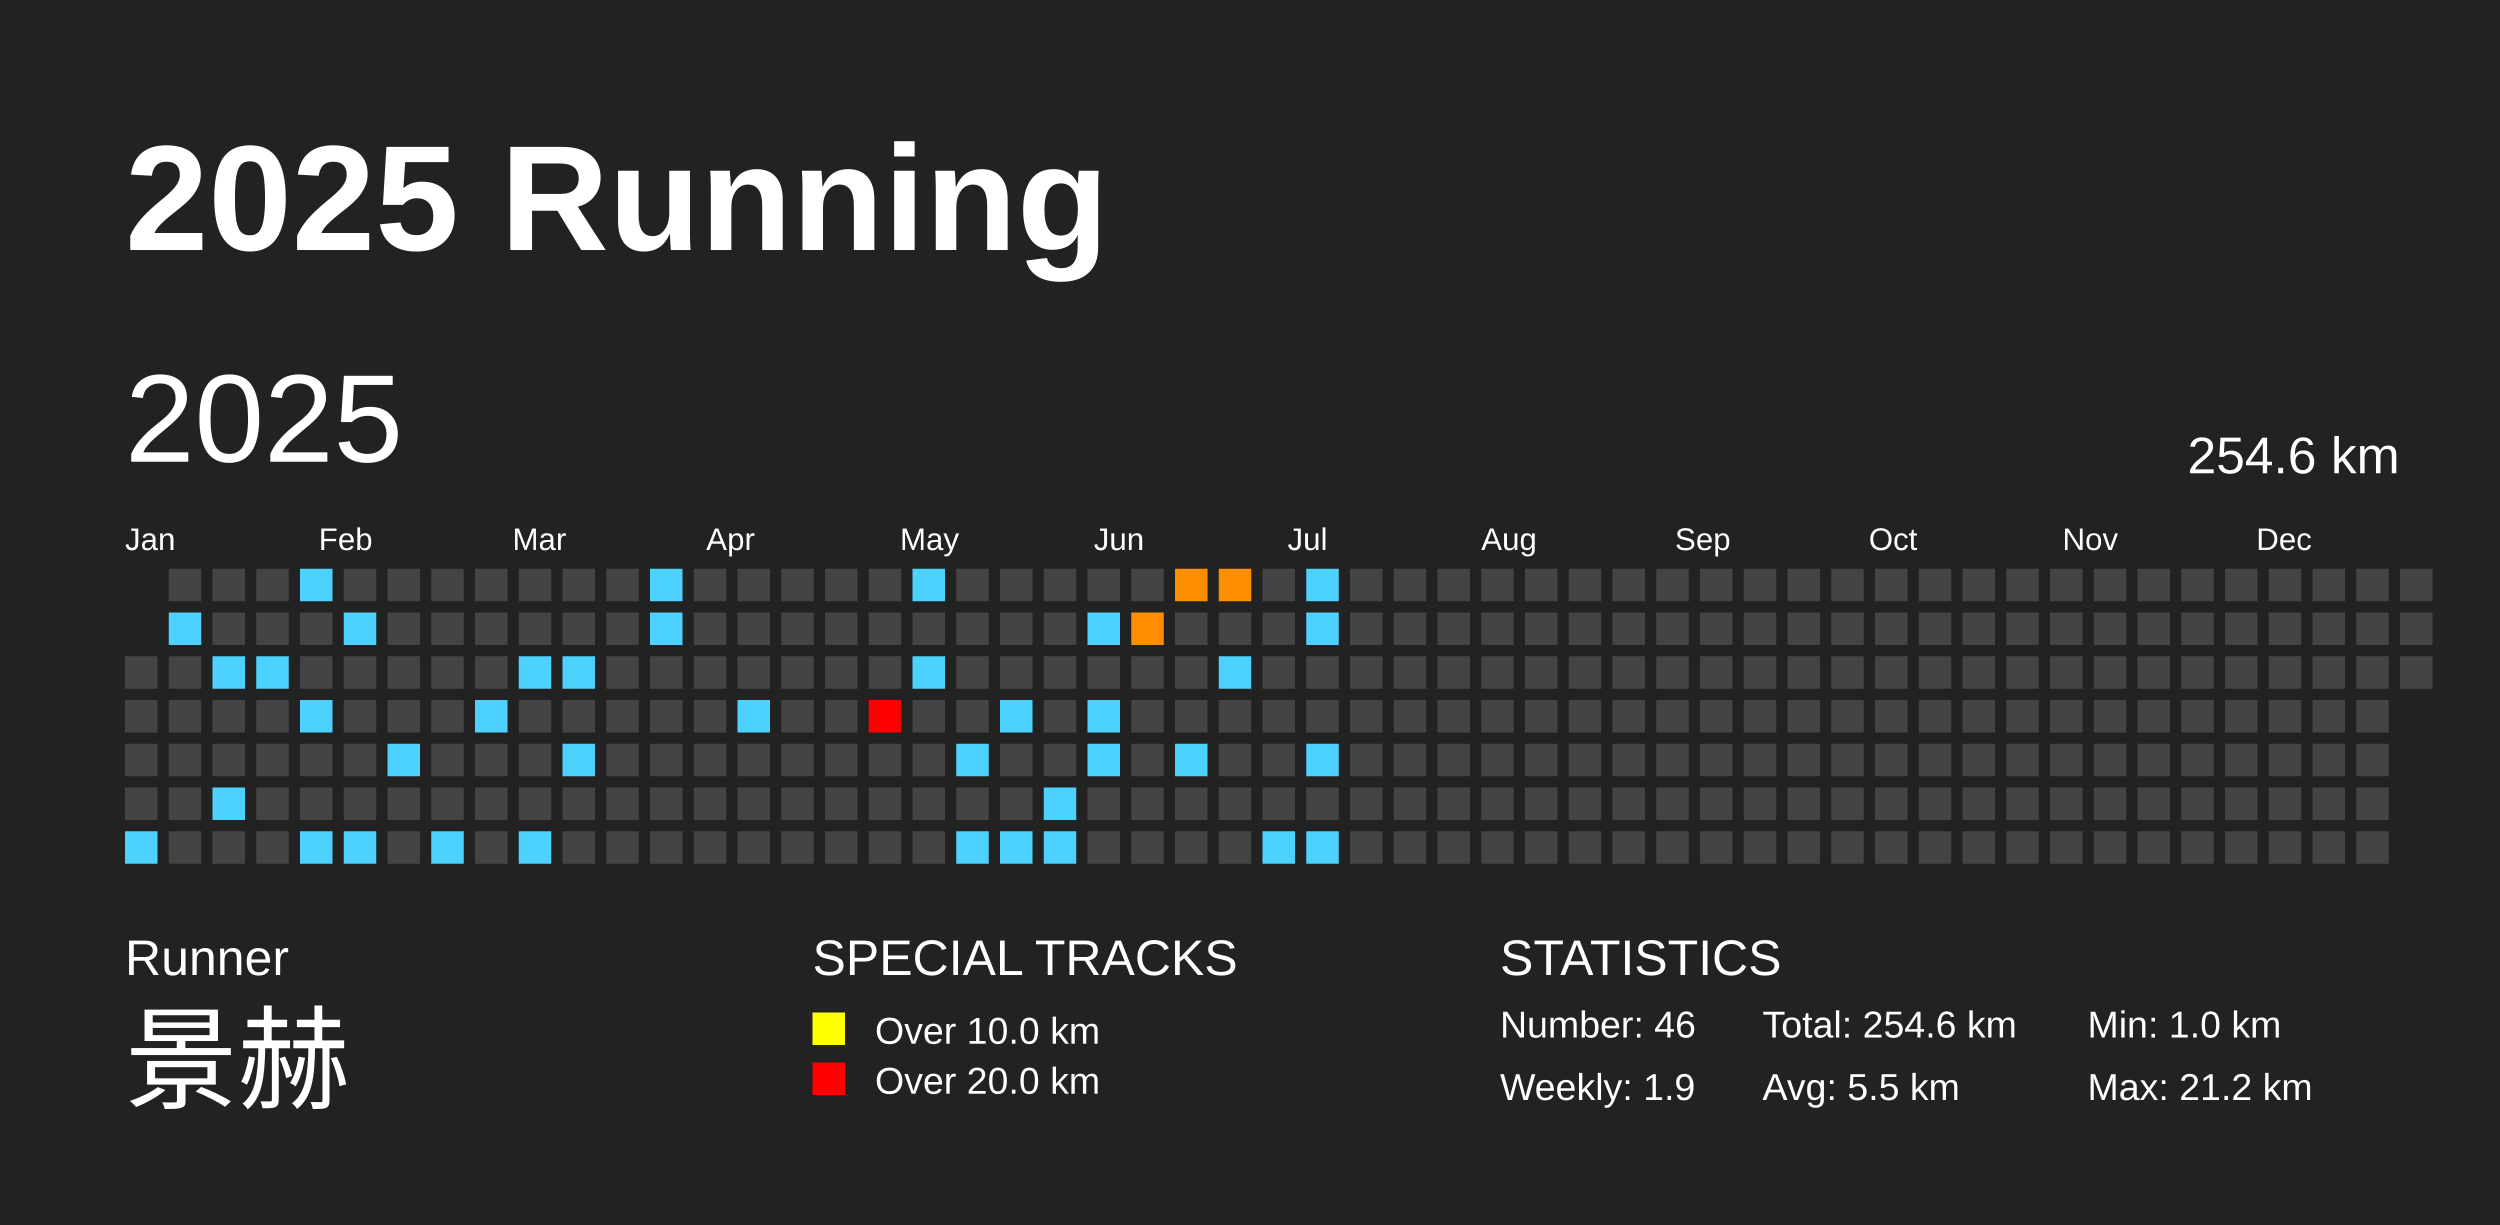
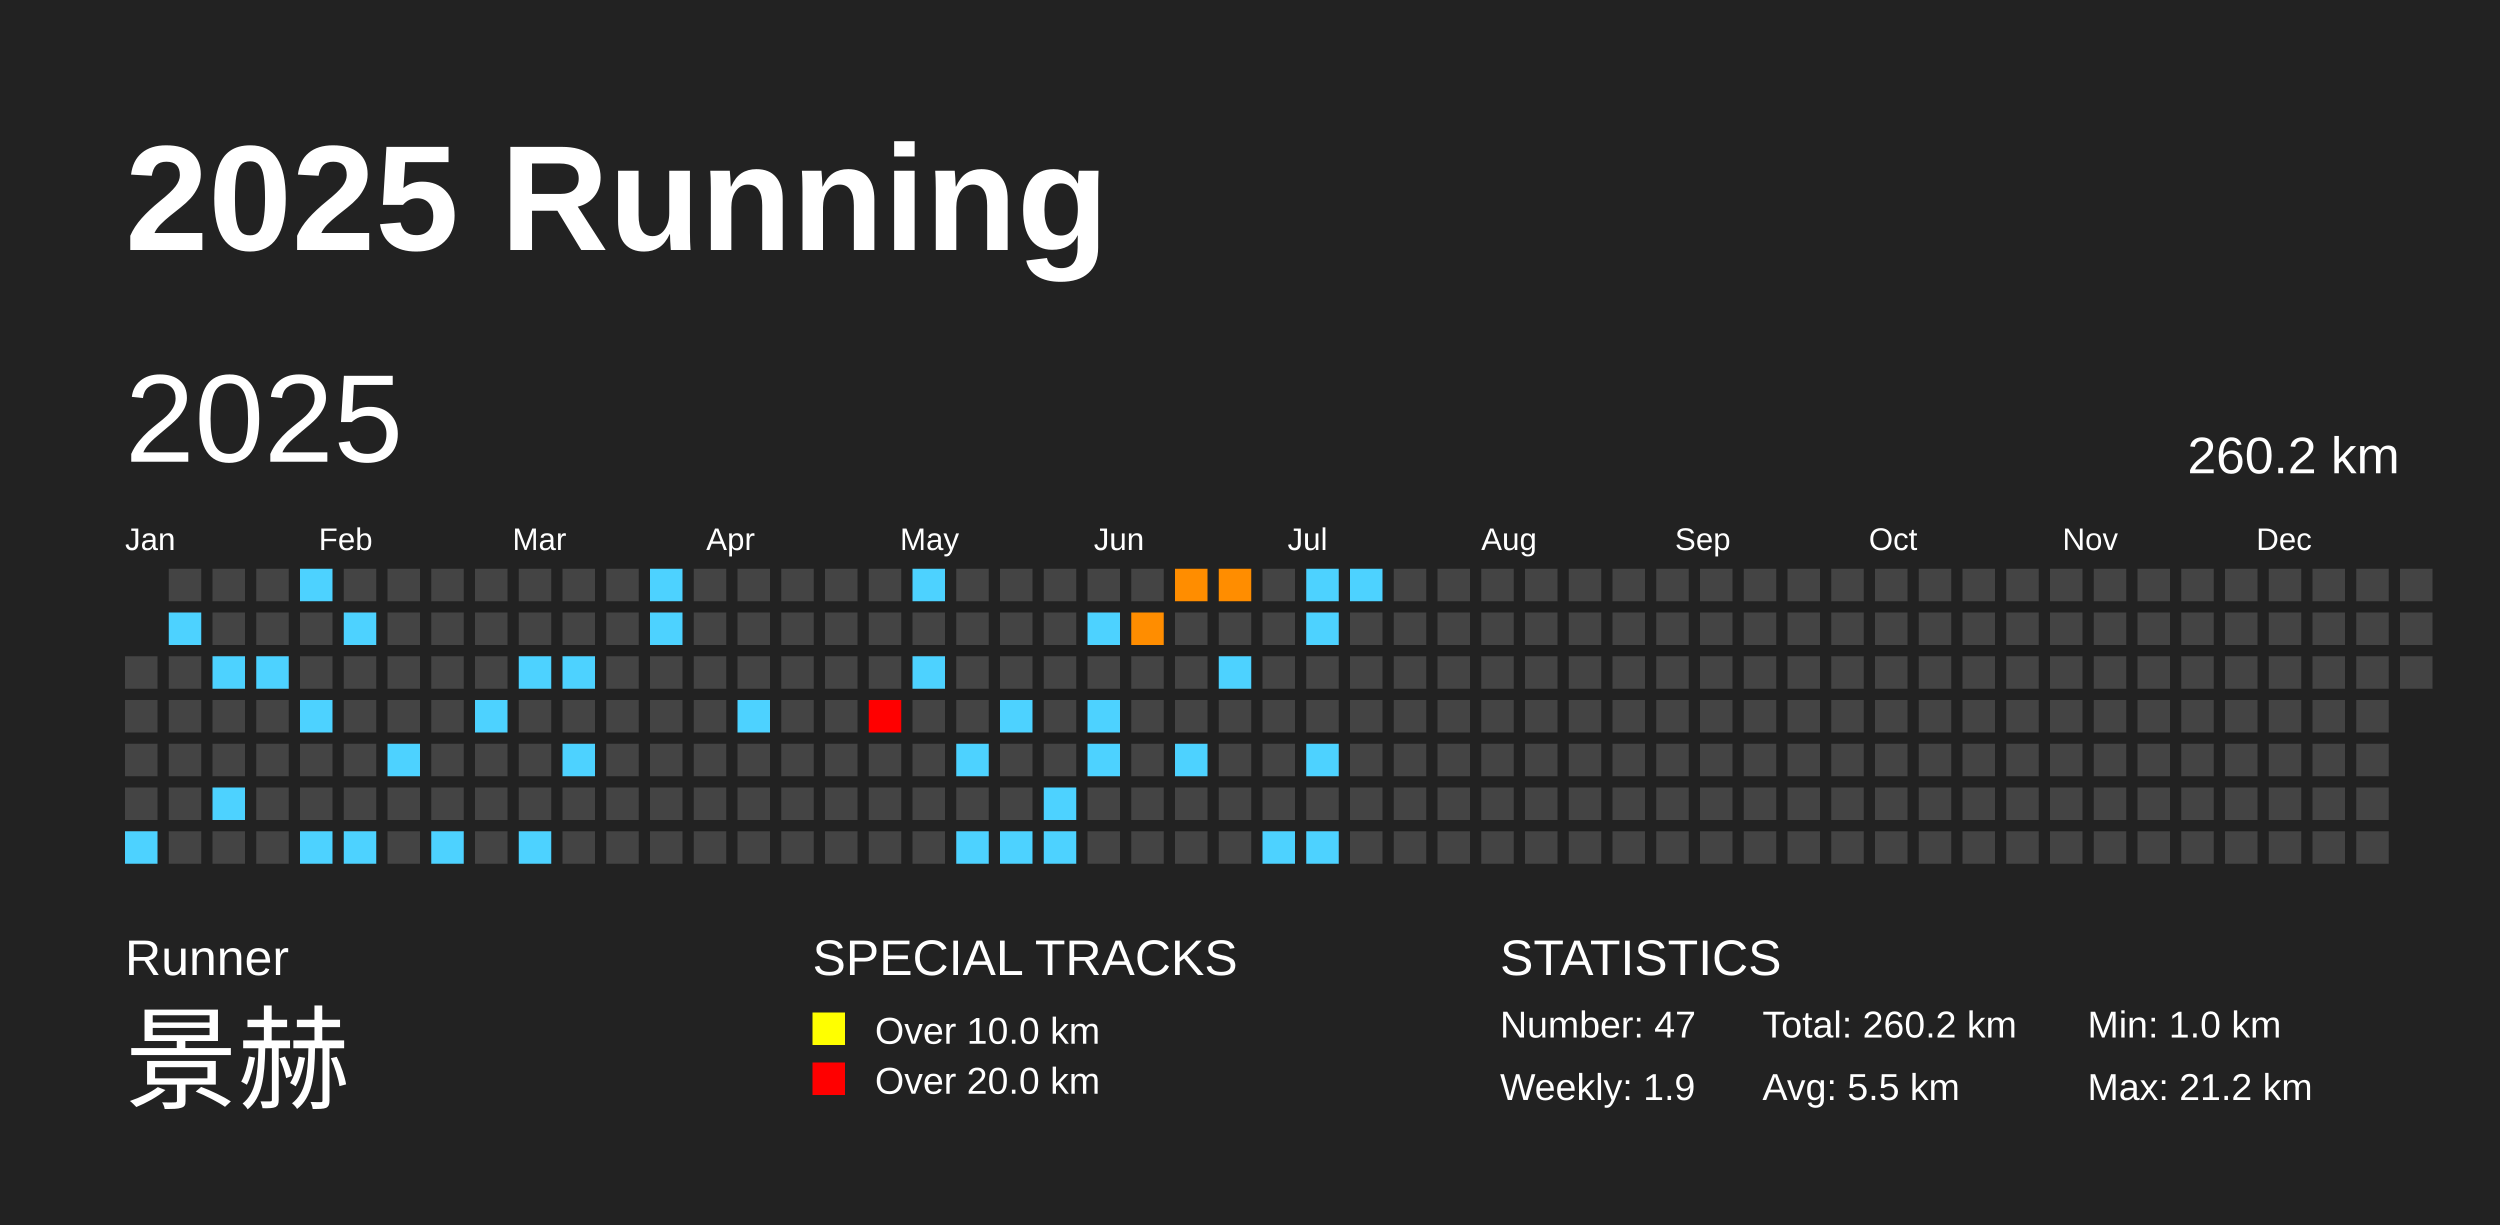
<svg xmlns="http://www.w3.org/2000/svg" baseProfile="full" height="98mm" version="1.1" viewBox="0,0,200,98" width="200mm">
  <defs />
  <rect fill="#222222" height="98" width="200" x="0" y="0" />
  <text fill="#FFFFFF" style="font-size:12px; font-family:Arial; font-weight:bold;" x="10" y="20">2025 Running</text>
  <text fill="#FFFFFF" style="font-size:4px; font-family:Arial" x="10" y="78">Runner</text>
  <text fill="#FFFFFF" style="font-size:9px; font-family:Arial" x="10" y="88">景赫</text>
  <text fill="#FFFFFF" style="font-size:4px; font-family:Arial" x="65" y="78">SPECIAL TRACKS</text>
  <rect fill="yellow" height="2.6" width="2.6" x="65" y="81" />
  <text fill="#FFFFFF" style="font-size:3px; font-family:Arial" x="70" y="83.5">Over 10.0 km</text>
  <rect fill="red" height="2.6" width="2.6" x="65" y="85" />
  <text fill="#FFFFFF" style="font-size:3px; font-family:Arial" x="70" y="87.5">Over 20.0 km</text>
  <text fill="#FFFFFF" style="font-size:4px; font-family:Arial" x="120" y="78">STATISTICS</text>
-   <text fill="#FFFFFF" style="font-size:3px; font-family:Arial" x="120" y="83">Number: 46</text>
+   <text fill="#FFFFFF" style="font-size:3px; font-family:Arial" x="120" y="83">Number: 47</text>
  <text fill="#FFFFFF" style="font-size:3px; font-family:Arial" x="120" y="88">Weekly: 1.9</text>
-   <text fill="#FFFFFF" style="font-size:3px; font-family:Arial" x="141" y="83">Total: 254.6 km</text>
+   <text fill="#FFFFFF" style="font-size:3px; font-family:Arial" x="141" y="83">Total: 260.2 km</text>
  <text fill="#FFFFFF" style="font-size:3px; font-family:Arial" x="141" y="88">Avg: 5.5 km</text>
  <text fill="#FFFFFF" style="font-size:3px; font-family:Arial" x="167" y="83">Min: 1.0 km</text>
  <text fill="#FFFFFF" style="font-size:3px; font-family:Arial" x="167" y="88">Max: 21.2 km</text>
  <text dominant-baseline="hanging" fill="#FFFFFF" style="font-size:10.0px; font-family:Arial;" x="10" y="30">2025</text>
-   <text dominant-baseline="hanging" fill="#FFFFFF" style="font-size:4.125px; font-family:Arial;" x="175" y="35">254.6 km</text>
+   <text dominant-baseline="hanging" fill="#FFFFFF" style="font-size:4.125px; font-family:Arial;" x="175" y="35">260.2 km</text>
  <text fill="#FFFFFF" style="font-size:2.5px; font-family:Arial" x="10.0" y="44">Jan</text>
  <text fill="#FFFFFF" style="font-size:2.5px; font-family:Arial" x="25.5" y="44">Feb</text>
  <text fill="#FFFFFF" style="font-size:2.5px; font-family:Arial" x="41.0" y="44">Mar</text>
  <text fill="#FFFFFF" style="font-size:2.5px; font-family:Arial" x="56.5" y="44">Apr</text>
  <text fill="#FFFFFF" style="font-size:2.5px; font-family:Arial" x="72.0" y="44">May</text>
  <text fill="#FFFFFF" style="font-size:2.5px; font-family:Arial" x="87.5" y="44">Jun</text>
  <text fill="#FFFFFF" style="font-size:2.5px; font-family:Arial" x="103.0" y="44">Jul</text>
  <text fill="#FFFFFF" style="font-size:2.5px; font-family:Arial" x="118.5" y="44">Aug</text>
  <text fill="#FFFFFF" style="font-size:2.5px; font-family:Arial" x="134.0" y="44">Sep</text>
  <text fill="#FFFFFF" style="font-size:2.5px; font-family:Arial" x="149.5" y="44">Oct</text>
  <text fill="#FFFFFF" style="font-size:2.5px; font-family:Arial" x="165.0" y="44">Nov</text>
  <text fill="#FFFFFF" style="font-size:2.5px; font-family:Arial" x="180.5" y="44">Dec</text>
  <rect fill="#444444" height="2.6" width="2.6" x="10.0" y="52.5" />
  <rect fill="#444444" height="2.6" width="2.6" x="10.0" y="56.0" />
  <rect fill="#444444" height="2.6" width="2.6" x="10.0" y="59.5" />
  <rect fill="#444444" height="2.6" width="2.6" x="10.0" y="63.0" />
  <rect fill="#4dd2ff" height="2.6" width="2.6" x="10.0" y="66.5" />
  <rect fill="#444444" height="2.6" width="2.6" x="13.5" y="45.5" />
  <rect fill="#4dd2ff" height="2.6" width="2.6" x="13.5" y="49.0" />
  <rect fill="#444444" height="2.6" width="2.6" x="13.5" y="52.5" />
  <rect fill="#444444" height="2.6" width="2.6" x="13.5" y="56.0" />
  <rect fill="#444444" height="2.6" width="2.6" x="13.5" y="59.5" />
  <rect fill="#444444" height="2.6" width="2.6" x="13.5" y="63.0" />
  <rect fill="#444444" height="2.6" width="2.6" x="13.5" y="66.5" />
  <rect fill="#444444" height="2.6" width="2.6" x="17.0" y="45.5" />
  <rect fill="#444444" height="2.6" width="2.6" x="17.0" y="49.0" />
  <rect fill="#4dd2ff" height="2.6" width="2.6" x="17.0" y="52.5" />
  <rect fill="#444444" height="2.6" width="2.6" x="17.0" y="56.0" />
  <rect fill="#444444" height="2.6" width="2.6" x="17.0" y="59.5" />
  <rect fill="#4dd2ff" height="2.6" width="2.6" x="17.0" y="63.0" />
  <rect fill="#444444" height="2.6" width="2.6" x="17.0" y="66.5" />
  <rect fill="#444444" height="2.6" width="2.6" x="20.5" y="45.5" />
  <rect fill="#444444" height="2.6" width="2.6" x="20.5" y="49.0" />
  <rect fill="#4dd2ff" height="2.6" width="2.6" x="20.5" y="52.5" />
  <rect fill="#444444" height="2.6" width="2.6" x="20.5" y="56.0" />
  <rect fill="#444444" height="2.6" width="2.6" x="20.5" y="59.5" />
  <rect fill="#444444" height="2.6" width="2.6" x="20.5" y="63.0" />
  <rect fill="#444444" height="2.6" width="2.6" x="20.5" y="66.5" />
  <rect fill="#4dd2ff" height="2.6" width="2.6" x="24.0" y="45.5" />
  <rect fill="#444444" height="2.6" width="2.6" x="24.0" y="49.0" />
  <rect fill="#444444" height="2.6" width="2.6" x="24.0" y="52.5" />
  <rect fill="#4dd2ff" height="2.6" width="2.6" x="24.0" y="56.0" />
  <rect fill="#444444" height="2.6" width="2.6" x="24.0" y="59.5" />
  <rect fill="#444444" height="2.6" width="2.6" x="24.0" y="63.0" />
  <rect fill="#4dd2ff" height="2.6" width="2.6" x="24.0" y="66.5" />
  <rect fill="#444444" height="2.6" width="2.6" x="27.5" y="45.5" />
  <rect fill="#4dd2ff" height="2.6" width="2.6" x="27.5" y="49.0" />
  <rect fill="#444444" height="2.6" width="2.6" x="27.5" y="52.5" />
  <rect fill="#444444" height="2.6" width="2.6" x="27.5" y="56.0" />
  <rect fill="#444444" height="2.6" width="2.6" x="27.5" y="59.5" />
  <rect fill="#444444" height="2.6" width="2.6" x="27.5" y="63.0" />
  <rect fill="#4dd2ff" height="2.6" width="2.6" x="27.5" y="66.5" />
  <rect fill="#444444" height="2.6" width="2.6" x="31.0" y="45.5" />
  <rect fill="#444444" height="2.6" width="2.6" x="31.0" y="49.0" />
  <rect fill="#444444" height="2.6" width="2.6" x="31.0" y="52.5" />
  <rect fill="#444444" height="2.6" width="2.6" x="31.0" y="56.0" />
  <rect fill="#4dd2ff" height="2.6" width="2.6" x="31.0" y="59.5" />
  <rect fill="#444444" height="2.6" width="2.6" x="31.0" y="63.0" />
  <rect fill="#444444" height="2.6" width="2.6" x="31.0" y="66.5" />
  <rect fill="#444444" height="2.6" width="2.6" x="34.5" y="45.5" />
  <rect fill="#444444" height="2.6" width="2.6" x="34.5" y="49.0" />
  <rect fill="#444444" height="2.6" width="2.6" x="34.5" y="52.5" />
  <rect fill="#444444" height="2.6" width="2.6" x="34.5" y="56.0" />
  <rect fill="#444444" height="2.6" width="2.6" x="34.5" y="59.5" />
  <rect fill="#444444" height="2.6" width="2.6" x="34.5" y="63.0" />
  <rect fill="#4dd2ff" height="2.6" width="2.6" x="34.5" y="66.5" />
  <rect fill="#444444" height="2.6" width="2.6" x="38.0" y="45.5" />
  <rect fill="#444444" height="2.6" width="2.6" x="38.0" y="49.0" />
  <rect fill="#444444" height="2.6" width="2.6" x="38.0" y="52.5" />
  <rect fill="#4dd2ff" height="2.6" width="2.6" x="38.0" y="56.0" />
  <rect fill="#444444" height="2.6" width="2.6" x="38.0" y="59.5" />
  <rect fill="#444444" height="2.6" width="2.6" x="38.0" y="63.0" />
  <rect fill="#444444" height="2.6" width="2.6" x="38.0" y="66.5" />
  <rect fill="#444444" height="2.6" width="2.6" x="41.5" y="45.5" />
  <rect fill="#444444" height="2.6" width="2.6" x="41.5" y="49.0" />
  <rect fill="#4dd2ff" height="2.6" width="2.6" x="41.5" y="52.5" />
  <rect fill="#444444" height="2.6" width="2.6" x="41.5" y="56.0" />
  <rect fill="#444444" height="2.6" width="2.6" x="41.5" y="59.5" />
  <rect fill="#444444" height="2.6" width="2.6" x="41.5" y="63.0" />
  <rect fill="#4dd2ff" height="2.6" width="2.6" x="41.5" y="66.5" />
  <rect fill="#444444" height="2.6" width="2.6" x="45.0" y="45.5" />
  <rect fill="#444444" height="2.6" width="2.6" x="45.0" y="49.0" />
  <rect fill="#4dd2ff" height="2.6" width="2.6" x="45.0" y="52.5" />
  <rect fill="#444444" height="2.6" width="2.6" x="45.0" y="56.0" />
  <rect fill="#4dd2ff" height="2.6" width="2.6" x="45.0" y="59.5" />
  <rect fill="#444444" height="2.6" width="2.6" x="45.0" y="63.0" />
  <rect fill="#444444" height="2.6" width="2.6" x="45.0" y="66.5" />
  <rect fill="#444444" height="2.6" width="2.6" x="48.5" y="45.5" />
  <rect fill="#444444" height="2.6" width="2.6" x="48.5" y="49.0" />
  <rect fill="#444444" height="2.6" width="2.6" x="48.5" y="52.5" />
  <rect fill="#444444" height="2.6" width="2.6" x="48.5" y="56.0" />
  <rect fill="#444444" height="2.6" width="2.6" x="48.5" y="59.5" />
  <rect fill="#444444" height="2.6" width="2.6" x="48.5" y="63.0" />
  <rect fill="#444444" height="2.6" width="2.6" x="48.5" y="66.5" />
  <rect fill="#4dd2ff" height="2.6" width="2.6" x="52.0" y="45.5" />
  <rect fill="#4dd2ff" height="2.6" width="2.6" x="52.0" y="49.0" />
  <rect fill="#444444" height="2.6" width="2.6" x="52.0" y="52.5" />
  <rect fill="#444444" height="2.6" width="2.6" x="52.0" y="56.0" />
  <rect fill="#444444" height="2.6" width="2.6" x="52.0" y="59.5" />
  <rect fill="#444444" height="2.6" width="2.6" x="52.0" y="63.0" />
  <rect fill="#444444" height="2.6" width="2.6" x="52.0" y="66.5" />
  <rect fill="#444444" height="2.6" width="2.6" x="55.5" y="45.5" />
  <rect fill="#444444" height="2.6" width="2.6" x="55.5" y="49.0" />
  <rect fill="#444444" height="2.6" width="2.6" x="55.5" y="52.5" />
  <rect fill="#444444" height="2.6" width="2.6" x="55.5" y="56.0" />
  <rect fill="#444444" height="2.6" width="2.6" x="55.5" y="59.5" />
  <rect fill="#444444" height="2.6" width="2.6" x="55.5" y="63.0" />
  <rect fill="#444444" height="2.6" width="2.6" x="55.5" y="66.5" />
  <rect fill="#444444" height="2.6" width="2.6" x="59.0" y="45.5" />
  <rect fill="#444444" height="2.6" width="2.6" x="59.0" y="49.0" />
  <rect fill="#444444" height="2.6" width="2.6" x="59.0" y="52.5" />
  <rect fill="#4dd2ff" height="2.6" width="2.6" x="59.0" y="56.0" />
  <rect fill="#444444" height="2.6" width="2.6" x="59.0" y="59.5" />
  <rect fill="#444444" height="2.6" width="2.6" x="59.0" y="63.0" />
  <rect fill="#444444" height="2.6" width="2.6" x="59.0" y="66.5" />
  <rect fill="#444444" height="2.6" width="2.6" x="62.5" y="45.5" />
  <rect fill="#444444" height="2.6" width="2.6" x="62.5" y="49.0" />
  <rect fill="#444444" height="2.6" width="2.6" x="62.5" y="52.5" />
  <rect fill="#444444" height="2.6" width="2.6" x="62.5" y="56.0" />
  <rect fill="#444444" height="2.6" width="2.6" x="62.5" y="59.5" />
  <rect fill="#444444" height="2.6" width="2.6" x="62.5" y="63.0" />
  <rect fill="#444444" height="2.6" width="2.6" x="62.5" y="66.5" />
  <rect fill="#444444" height="2.6" width="2.6" x="66.0" y="45.5" />
  <rect fill="#444444" height="2.6" width="2.6" x="66.0" y="49.0" />
  <rect fill="#444444" height="2.6" width="2.6" x="66.0" y="52.5" />
  <rect fill="#444444" height="2.6" width="2.6" x="66.0" y="56.0" />
  <rect fill="#444444" height="2.6" width="2.6" x="66.0" y="59.5" />
  <rect fill="#444444" height="2.6" width="2.6" x="66.0" y="63.0" />
  <rect fill="#444444" height="2.6" width="2.6" x="66.0" y="66.5" />
  <rect fill="#444444" height="2.6" width="2.6" x="69.5" y="45.5" />
  <rect fill="#444444" height="2.6" width="2.6" x="69.5" y="49.0" />
  <rect fill="#444444" height="2.6" width="2.6" x="69.5" y="52.5" />
  <rect fill="red" height="2.6" width="2.6" x="69.5" y="56.0" />
  <rect fill="#444444" height="2.6" width="2.6" x="69.5" y="59.5" />
  <rect fill="#444444" height="2.6" width="2.6" x="69.5" y="63.0" />
  <rect fill="#444444" height="2.6" width="2.6" x="69.5" y="66.5" />
  <rect fill="#4dd2ff" height="2.6" width="2.6" x="73.0" y="45.5" />
  <rect fill="#444444" height="2.6" width="2.6" x="73.0" y="49.0" />
  <rect fill="#4dd2ff" height="2.6" width="2.6" x="73.0" y="52.5" />
  <rect fill="#444444" height="2.6" width="2.6" x="73.0" y="56.0" />
  <rect fill="#444444" height="2.6" width="2.6" x="73.0" y="59.5" />
  <rect fill="#444444" height="2.6" width="2.6" x="73.0" y="63.0" />
  <rect fill="#444444" height="2.6" width="2.6" x="73.0" y="66.5" />
  <rect fill="#444444" height="2.6" width="2.6" x="76.5" y="45.5" />
  <rect fill="#444444" height="2.6" width="2.6" x="76.5" y="49.0" />
  <rect fill="#444444" height="2.6" width="2.6" x="76.5" y="52.5" />
  <rect fill="#444444" height="2.6" width="2.6" x="76.5" y="56.0" />
  <rect fill="#4dd2ff" height="2.6" width="2.6" x="76.5" y="59.5" />
  <rect fill="#444444" height="2.6" width="2.6" x="76.5" y="63.0" />
  <rect fill="#4dd2ff" height="2.6" width="2.6" x="76.5" y="66.5" />
  <rect fill="#444444" height="2.6" width="2.6" x="80.0" y="45.5" />
  <rect fill="#444444" height="2.6" width="2.6" x="80.0" y="49.0" />
  <rect fill="#444444" height="2.6" width="2.6" x="80.0" y="52.5" />
  <rect fill="#4dd2ff" height="2.6" width="2.6" x="80.0" y="56.0" />
  <rect fill="#444444" height="2.6" width="2.6" x="80.0" y="59.5" />
  <rect fill="#444444" height="2.6" width="2.6" x="80.0" y="63.0" />
  <rect fill="#4dd2ff" height="2.6" width="2.6" x="80.0" y="66.5" />
  <rect fill="#444444" height="2.6" width="2.6" x="83.5" y="45.5" />
  <rect fill="#444444" height="2.6" width="2.6" x="83.5" y="49.0" />
  <rect fill="#444444" height="2.6" width="2.6" x="83.5" y="52.5" />
  <rect fill="#444444" height="2.6" width="2.6" x="83.5" y="56.0" />
  <rect fill="#444444" height="2.6" width="2.6" x="83.5" y="59.5" />
  <rect fill="#4dd2ff" height="2.6" width="2.6" x="83.5" y="63.0" />
  <rect fill="#4dd2ff" height="2.6" width="2.6" x="83.5" y="66.5" />
  <rect fill="#444444" height="2.6" width="2.6" x="87.0" y="45.5" />
  <rect fill="#4dd2ff" height="2.6" width="2.6" x="87.0" y="49.0" />
  <rect fill="#444444" height="2.6" width="2.6" x="87.0" y="52.5" />
  <rect fill="#4dd2ff" height="2.6" width="2.6" x="87.0" y="56.0" />
  <rect fill="#4dd2ff" height="2.6" width="2.6" x="87.0" y="59.5" />
  <rect fill="#444444" height="2.6" width="2.6" x="87.0" y="63.0" />
  <rect fill="#444444" height="2.6" width="2.6" x="87.0" y="66.5" />
  <rect fill="#444444" height="2.6" width="2.6" x="90.5" y="45.5" />
  <rect fill="#ff8d00" height="2.6" width="2.6" x="90.5" y="49.0" />
  <rect fill="#444444" height="2.6" width="2.6" x="90.5" y="52.5" />
  <rect fill="#444444" height="2.6" width="2.6" x="90.5" y="56.0" />
  <rect fill="#444444" height="2.6" width="2.6" x="90.5" y="59.5" />
  <rect fill="#444444" height="2.6" width="2.6" x="90.5" y="63.0" />
  <rect fill="#444444" height="2.6" width="2.6" x="90.5" y="66.5" />
  <rect fill="#ff8d00" height="2.6" width="2.6" x="94.0" y="45.5" />
  <rect fill="#444444" height="2.6" width="2.6" x="94.0" y="49.0" />
  <rect fill="#444444" height="2.6" width="2.6" x="94.0" y="52.5" />
  <rect fill="#444444" height="2.6" width="2.6" x="94.0" y="56.0" />
  <rect fill="#4dd2ff" height="2.6" width="2.6" x="94.0" y="59.5" />
  <rect fill="#444444" height="2.6" width="2.6" x="94.0" y="63.0" />
  <rect fill="#444444" height="2.6" width="2.6" x="94.0" y="66.5" />
  <rect fill="#ff8d00" height="2.6" width="2.6" x="97.5" y="45.5" />
  <rect fill="#444444" height="2.6" width="2.6" x="97.5" y="49.0" />
  <rect fill="#4dd2ff" height="2.6" width="2.6" x="97.5" y="52.5" />
  <rect fill="#444444" height="2.6" width="2.6" x="97.5" y="56.0" />
  <rect fill="#444444" height="2.6" width="2.6" x="97.5" y="59.5" />
  <rect fill="#444444" height="2.6" width="2.6" x="97.5" y="63.0" />
  <rect fill="#444444" height="2.6" width="2.6" x="97.5" y="66.5" />
  <rect fill="#444444" height="2.6" width="2.6" x="101.0" y="45.5" />
  <rect fill="#444444" height="2.6" width="2.6" x="101.0" y="49.0" />
  <rect fill="#444444" height="2.6" width="2.6" x="101.0" y="52.5" />
  <rect fill="#444444" height="2.6" width="2.6" x="101.0" y="56.0" />
  <rect fill="#444444" height="2.6" width="2.6" x="101.0" y="59.5" />
  <rect fill="#444444" height="2.6" width="2.6" x="101.0" y="63.0" />
  <rect fill="#4dd2ff" height="2.6" width="2.6" x="101.0" y="66.5" />
  <rect fill="#4dd2ff" height="2.6" width="2.6" x="104.5" y="45.5" />
  <rect fill="#4dd2ff" height="2.6" width="2.6" x="104.5" y="49.0" />
  <rect fill="#444444" height="2.6" width="2.6" x="104.5" y="52.5" />
  <rect fill="#444444" height="2.6" width="2.6" x="104.5" y="56.0" />
  <rect fill="#4dd2ff" height="2.6" width="2.6" x="104.5" y="59.5" />
  <rect fill="#444444" height="2.6" width="2.6" x="104.5" y="63.0" />
  <rect fill="#4dd2ff" height="2.6" width="2.6" x="104.5" y="66.5" />
-   <rect fill="#444444" height="2.6" width="2.6" x="108.0" y="45.5" />
+   <rect fill="#4dd2ff" height="2.6" width="2.6" x="108.0" y="45.5" />
  <rect fill="#444444" height="2.6" width="2.6" x="108.0" y="49.0" />
  <rect fill="#444444" height="2.6" width="2.6" x="108.0" y="52.5" />
  <rect fill="#444444" height="2.6" width="2.6" x="108.0" y="56.0" />
  <rect fill="#444444" height="2.6" width="2.6" x="108.0" y="59.5" />
  <rect fill="#444444" height="2.6" width="2.6" x="108.0" y="63.0" />
  <rect fill="#444444" height="2.6" width="2.6" x="108.0" y="66.5" />
  <rect fill="#444444" height="2.6" width="2.6" x="111.5" y="45.5" />
  <rect fill="#444444" height="2.6" width="2.6" x="111.5" y="49.0" />
  <rect fill="#444444" height="2.6" width="2.6" x="111.5" y="52.5" />
  <rect fill="#444444" height="2.6" width="2.6" x="111.5" y="56.0" />
  <rect fill="#444444" height="2.6" width="2.6" x="111.5" y="59.5" />
  <rect fill="#444444" height="2.6" width="2.6" x="111.5" y="63.0" />
  <rect fill="#444444" height="2.6" width="2.6" x="111.5" y="66.5" />
  <rect fill="#444444" height="2.6" width="2.6" x="115.0" y="45.5" />
  <rect fill="#444444" height="2.6" width="2.6" x="115.0" y="49.0" />
  <rect fill="#444444" height="2.6" width="2.6" x="115.0" y="52.5" />
  <rect fill="#444444" height="2.6" width="2.6" x="115.0" y="56.0" />
  <rect fill="#444444" height="2.6" width="2.6" x="115.0" y="59.5" />
  <rect fill="#444444" height="2.6" width="2.6" x="115.0" y="63.0" />
  <rect fill="#444444" height="2.6" width="2.6" x="115.0" y="66.5" />
  <rect fill="#444444" height="2.6" width="2.6" x="118.5" y="45.5" />
  <rect fill="#444444" height="2.6" width="2.6" x="118.5" y="49.0" />
  <rect fill="#444444" height="2.6" width="2.6" x="118.5" y="52.5" />
  <rect fill="#444444" height="2.6" width="2.6" x="118.5" y="56.0" />
  <rect fill="#444444" height="2.6" width="2.6" x="118.5" y="59.5" />
  <rect fill="#444444" height="2.6" width="2.6" x="118.5" y="63.0" />
  <rect fill="#444444" height="2.6" width="2.6" x="118.5" y="66.5" />
  <rect fill="#444444" height="2.6" width="2.6" x="122.0" y="45.5" />
  <rect fill="#444444" height="2.6" width="2.6" x="122.0" y="49.0" />
  <rect fill="#444444" height="2.6" width="2.6" x="122.0" y="52.5" />
  <rect fill="#444444" height="2.6" width="2.6" x="122.0" y="56.0" />
  <rect fill="#444444" height="2.6" width="2.6" x="122.0" y="59.5" />
  <rect fill="#444444" height="2.6" width="2.6" x="122.0" y="63.0" />
  <rect fill="#444444" height="2.6" width="2.6" x="122.0" y="66.5" />
  <rect fill="#444444" height="2.6" width="2.6" x="125.5" y="45.5" />
  <rect fill="#444444" height="2.6" width="2.6" x="125.5" y="49.0" />
  <rect fill="#444444" height="2.6" width="2.6" x="125.5" y="52.5" />
  <rect fill="#444444" height="2.6" width="2.6" x="125.5" y="56.0" />
  <rect fill="#444444" height="2.6" width="2.6" x="125.5" y="59.5" />
  <rect fill="#444444" height="2.6" width="2.6" x="125.5" y="63.0" />
  <rect fill="#444444" height="2.6" width="2.6" x="125.5" y="66.5" />
  <rect fill="#444444" height="2.6" width="2.6" x="129.0" y="45.5" />
  <rect fill="#444444" height="2.6" width="2.6" x="129.0" y="49.0" />
  <rect fill="#444444" height="2.6" width="2.6" x="129.0" y="52.5" />
  <rect fill="#444444" height="2.6" width="2.6" x="129.0" y="56.0" />
  <rect fill="#444444" height="2.6" width="2.6" x="129.0" y="59.5" />
  <rect fill="#444444" height="2.6" width="2.6" x="129.0" y="63.0" />
  <rect fill="#444444" height="2.6" width="2.6" x="129.0" y="66.5" />
  <rect fill="#444444" height="2.6" width="2.6" x="132.5" y="45.5" />
  <rect fill="#444444" height="2.6" width="2.6" x="132.5" y="49.0" />
  <rect fill="#444444" height="2.6" width="2.6" x="132.5" y="52.5" />
  <rect fill="#444444" height="2.6" width="2.6" x="132.5" y="56.0" />
  <rect fill="#444444" height="2.6" width="2.6" x="132.5" y="59.5" />
  <rect fill="#444444" height="2.6" width="2.6" x="132.5" y="63.0" />
  <rect fill="#444444" height="2.6" width="2.6" x="132.5" y="66.5" />
  <rect fill="#444444" height="2.6" width="2.6" x="136.0" y="45.5" />
  <rect fill="#444444" height="2.6" width="2.6" x="136.0" y="49.0" />
  <rect fill="#444444" height="2.6" width="2.6" x="136.0" y="52.5" />
  <rect fill="#444444" height="2.6" width="2.6" x="136.0" y="56.0" />
  <rect fill="#444444" height="2.6" width="2.6" x="136.0" y="59.5" />
  <rect fill="#444444" height="2.6" width="2.6" x="136.0" y="63.0" />
  <rect fill="#444444" height="2.6" width="2.6" x="136.0" y="66.5" />
  <rect fill="#444444" height="2.6" width="2.6" x="139.5" y="45.5" />
  <rect fill="#444444" height="2.6" width="2.6" x="139.5" y="49.0" />
  <rect fill="#444444" height="2.6" width="2.6" x="139.5" y="52.5" />
  <rect fill="#444444" height="2.6" width="2.6" x="139.5" y="56.0" />
  <rect fill="#444444" height="2.6" width="2.6" x="139.5" y="59.5" />
  <rect fill="#444444" height="2.6" width="2.6" x="139.5" y="63.0" />
  <rect fill="#444444" height="2.6" width="2.6" x="139.5" y="66.5" />
  <rect fill="#444444" height="2.6" width="2.6" x="143.0" y="45.5" />
  <rect fill="#444444" height="2.6" width="2.6" x="143.0" y="49.0" />
  <rect fill="#444444" height="2.6" width="2.6" x="143.0" y="52.5" />
  <rect fill="#444444" height="2.6" width="2.6" x="143.0" y="56.0" />
  <rect fill="#444444" height="2.6" width="2.6" x="143.0" y="59.5" />
  <rect fill="#444444" height="2.6" width="2.6" x="143.0" y="63.0" />
  <rect fill="#444444" height="2.6" width="2.6" x="143.0" y="66.5" />
  <rect fill="#444444" height="2.6" width="2.6" x="146.5" y="45.5" />
  <rect fill="#444444" height="2.6" width="2.6" x="146.5" y="49.0" />
  <rect fill="#444444" height="2.6" width="2.6" x="146.5" y="52.5" />
  <rect fill="#444444" height="2.6" width="2.6" x="146.5" y="56.0" />
  <rect fill="#444444" height="2.6" width="2.6" x="146.5" y="59.5" />
  <rect fill="#444444" height="2.6" width="2.6" x="146.5" y="63.0" />
  <rect fill="#444444" height="2.6" width="2.6" x="146.5" y="66.5" />
  <rect fill="#444444" height="2.6" width="2.6" x="150.0" y="45.5" />
  <rect fill="#444444" height="2.6" width="2.6" x="150.0" y="49.0" />
  <rect fill="#444444" height="2.6" width="2.6" x="150.0" y="52.5" />
  <rect fill="#444444" height="2.6" width="2.6" x="150.0" y="56.0" />
  <rect fill="#444444" height="2.6" width="2.6" x="150.0" y="59.5" />
  <rect fill="#444444" height="2.6" width="2.6" x="150.0" y="63.0" />
  <rect fill="#444444" height="2.6" width="2.6" x="150.0" y="66.5" />
  <rect fill="#444444" height="2.6" width="2.6" x="153.5" y="45.5" />
  <rect fill="#444444" height="2.6" width="2.6" x="153.5" y="49.0" />
  <rect fill="#444444" height="2.6" width="2.6" x="153.5" y="52.5" />
  <rect fill="#444444" height="2.6" width="2.6" x="153.5" y="56.0" />
  <rect fill="#444444" height="2.6" width="2.6" x="153.5" y="59.5" />
  <rect fill="#444444" height="2.6" width="2.6" x="153.5" y="63.0" />
  <rect fill="#444444" height="2.6" width="2.6" x="153.5" y="66.5" />
  <rect fill="#444444" height="2.6" width="2.6" x="157.0" y="45.5" />
  <rect fill="#444444" height="2.6" width="2.6" x="157.0" y="49.0" />
  <rect fill="#444444" height="2.6" width="2.6" x="157.0" y="52.5" />
  <rect fill="#444444" height="2.6" width="2.6" x="157.0" y="56.0" />
  <rect fill="#444444" height="2.6" width="2.6" x="157.0" y="59.5" />
  <rect fill="#444444" height="2.6" width="2.6" x="157.0" y="63.0" />
  <rect fill="#444444" height="2.6" width="2.6" x="157.0" y="66.5" />
  <rect fill="#444444" height="2.6" width="2.6" x="160.5" y="45.5" />
  <rect fill="#444444" height="2.6" width="2.6" x="160.5" y="49.0" />
  <rect fill="#444444" height="2.6" width="2.6" x="160.5" y="52.5" />
  <rect fill="#444444" height="2.6" width="2.6" x="160.5" y="56.0" />
  <rect fill="#444444" height="2.6" width="2.6" x="160.5" y="59.5" />
  <rect fill="#444444" height="2.6" width="2.6" x="160.5" y="63.0" />
  <rect fill="#444444" height="2.6" width="2.6" x="160.5" y="66.5" />
  <rect fill="#444444" height="2.6" width="2.6" x="164.0" y="45.5" />
  <rect fill="#444444" height="2.6" width="2.6" x="164.0" y="49.0" />
  <rect fill="#444444" height="2.6" width="2.6" x="164.0" y="52.5" />
  <rect fill="#444444" height="2.6" width="2.6" x="164.0" y="56.0" />
  <rect fill="#444444" height="2.6" width="2.6" x="164.0" y="59.5" />
  <rect fill="#444444" height="2.6" width="2.6" x="164.0" y="63.0" />
  <rect fill="#444444" height="2.6" width="2.6" x="164.0" y="66.5" />
  <rect fill="#444444" height="2.6" width="2.6" x="167.5" y="45.5" />
  <rect fill="#444444" height="2.6" width="2.6" x="167.5" y="49.0" />
  <rect fill="#444444" height="2.6" width="2.6" x="167.5" y="52.5" />
  <rect fill="#444444" height="2.6" width="2.6" x="167.5" y="56.0" />
  <rect fill="#444444" height="2.6" width="2.6" x="167.5" y="59.5" />
  <rect fill="#444444" height="2.6" width="2.6" x="167.5" y="63.0" />
  <rect fill="#444444" height="2.6" width="2.6" x="167.5" y="66.5" />
  <rect fill="#444444" height="2.6" width="2.6" x="171.0" y="45.5" />
  <rect fill="#444444" height="2.6" width="2.6" x="171.0" y="49.0" />
  <rect fill="#444444" height="2.6" width="2.6" x="171.0" y="52.5" />
  <rect fill="#444444" height="2.6" width="2.6" x="171.0" y="56.0" />
  <rect fill="#444444" height="2.6" width="2.6" x="171.0" y="59.5" />
  <rect fill="#444444" height="2.6" width="2.6" x="171.0" y="63.0" />
  <rect fill="#444444" height="2.6" width="2.6" x="171.0" y="66.5" />
  <rect fill="#444444" height="2.6" width="2.6" x="174.5" y="45.5" />
  <rect fill="#444444" height="2.6" width="2.6" x="174.5" y="49.0" />
  <rect fill="#444444" height="2.6" width="2.6" x="174.5" y="52.5" />
  <rect fill="#444444" height="2.6" width="2.6" x="174.5" y="56.0" />
  <rect fill="#444444" height="2.6" width="2.6" x="174.5" y="59.5" />
  <rect fill="#444444" height="2.6" width="2.6" x="174.5" y="63.0" />
  <rect fill="#444444" height="2.6" width="2.6" x="174.5" y="66.5" />
  <rect fill="#444444" height="2.6" width="2.6" x="178.0" y="45.5" />
  <rect fill="#444444" height="2.6" width="2.6" x="178.0" y="49.0" />
  <rect fill="#444444" height="2.6" width="2.6" x="178.0" y="52.5" />
  <rect fill="#444444" height="2.6" width="2.6" x="178.0" y="56.0" />
  <rect fill="#444444" height="2.6" width="2.6" x="178.0" y="59.5" />
  <rect fill="#444444" height="2.6" width="2.6" x="178.0" y="63.0" />
  <rect fill="#444444" height="2.6" width="2.6" x="178.0" y="66.5" />
  <rect fill="#444444" height="2.6" width="2.6" x="181.5" y="45.5" />
  <rect fill="#444444" height="2.6" width="2.6" x="181.5" y="49.0" />
  <rect fill="#444444" height="2.6" width="2.6" x="181.5" y="52.5" />
  <rect fill="#444444" height="2.6" width="2.6" x="181.5" y="56.0" />
  <rect fill="#444444" height="2.6" width="2.6" x="181.5" y="59.5" />
  <rect fill="#444444" height="2.6" width="2.6" x="181.5" y="63.0" />
  <rect fill="#444444" height="2.6" width="2.6" x="181.5" y="66.5" />
  <rect fill="#444444" height="2.6" width="2.6" x="185.0" y="45.5" />
  <rect fill="#444444" height="2.6" width="2.6" x="185.0" y="49.0" />
  <rect fill="#444444" height="2.6" width="2.6" x="185.0" y="52.5" />
  <rect fill="#444444" height="2.6" width="2.6" x="185.0" y="56.0" />
  <rect fill="#444444" height="2.6" width="2.6" x="185.0" y="59.5" />
  <rect fill="#444444" height="2.6" width="2.6" x="185.0" y="63.0" />
  <rect fill="#444444" height="2.6" width="2.6" x="185.0" y="66.5" />
  <rect fill="#444444" height="2.6" width="2.6" x="188.5" y="45.5" />
  <rect fill="#444444" height="2.6" width="2.6" x="188.5" y="49.0" />
  <rect fill="#444444" height="2.6" width="2.6" x="188.5" y="52.5" />
  <rect fill="#444444" height="2.6" width="2.6" x="188.5" y="56.0" />
  <rect fill="#444444" height="2.6" width="2.6" x="188.5" y="59.5" />
  <rect fill="#444444" height="2.6" width="2.6" x="188.5" y="63.0" />
  <rect fill="#444444" height="2.6" width="2.6" x="188.5" y="66.5" />
  <rect fill="#444444" height="2.6" width="2.6" x="192.0" y="45.5" />
  <rect fill="#444444" height="2.6" width="2.6" x="192.0" y="49.0" />
  <rect fill="#444444" height="2.6" width="2.6" x="192.0" y="52.5" />
</svg>
